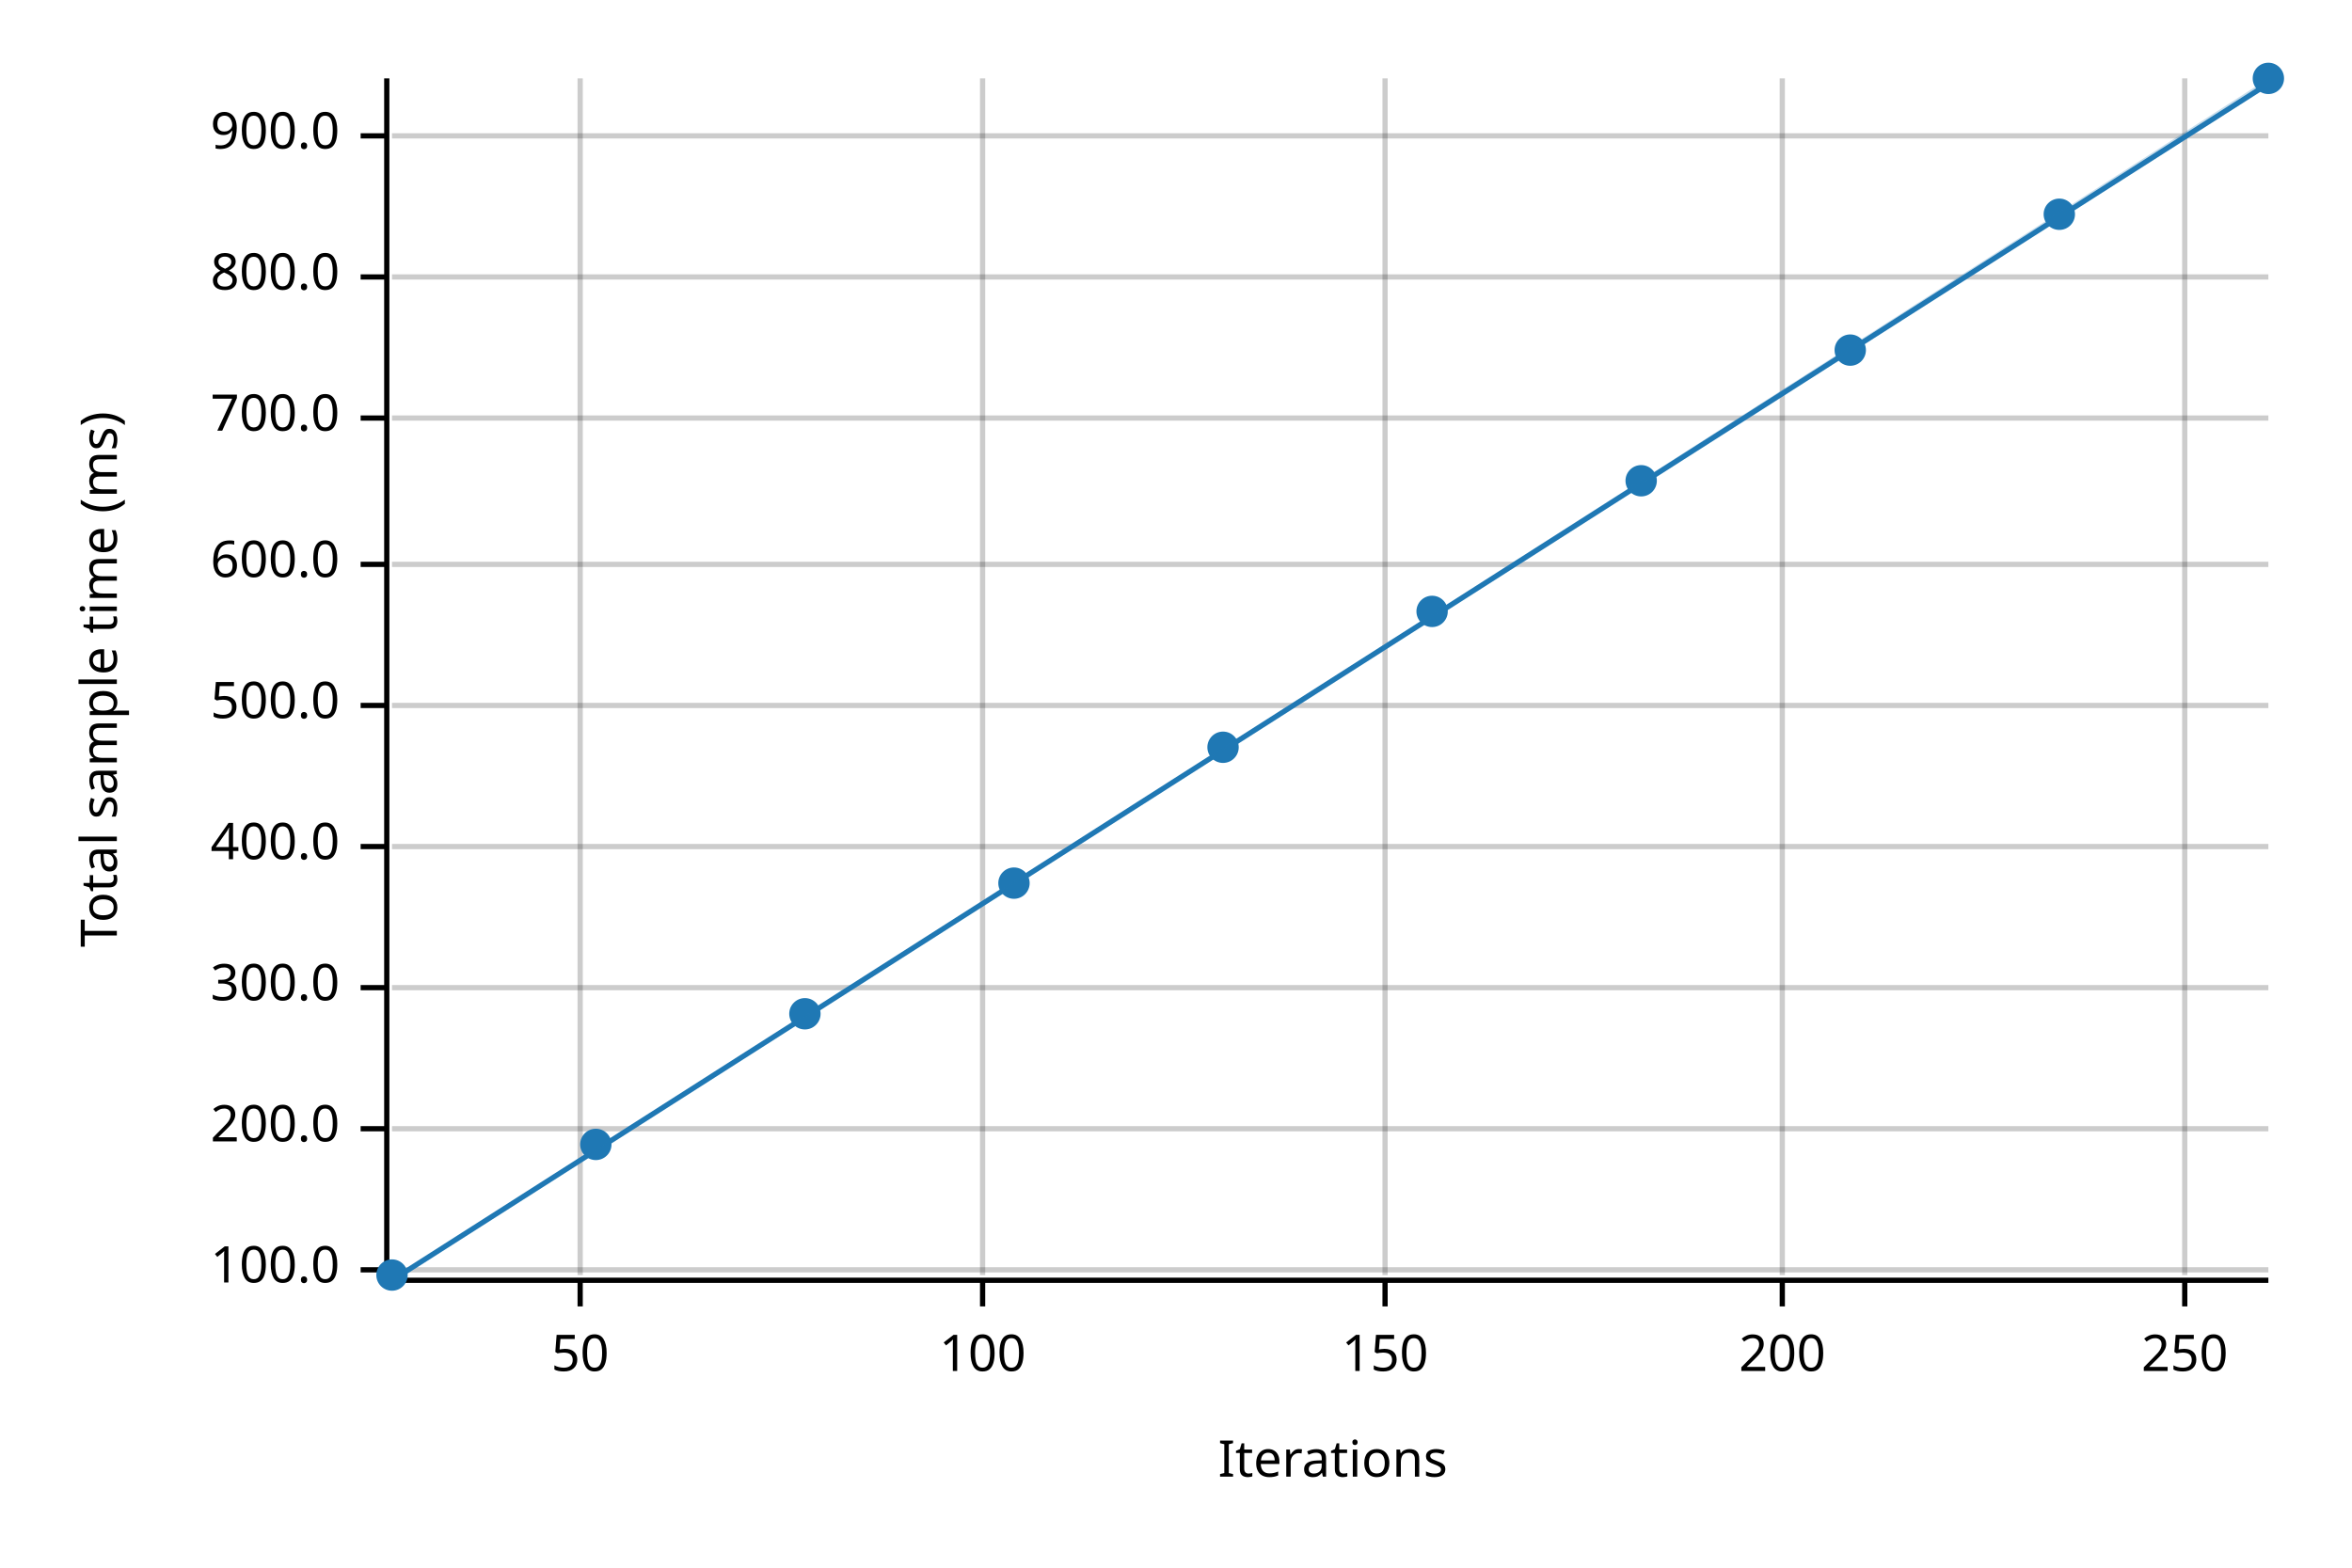
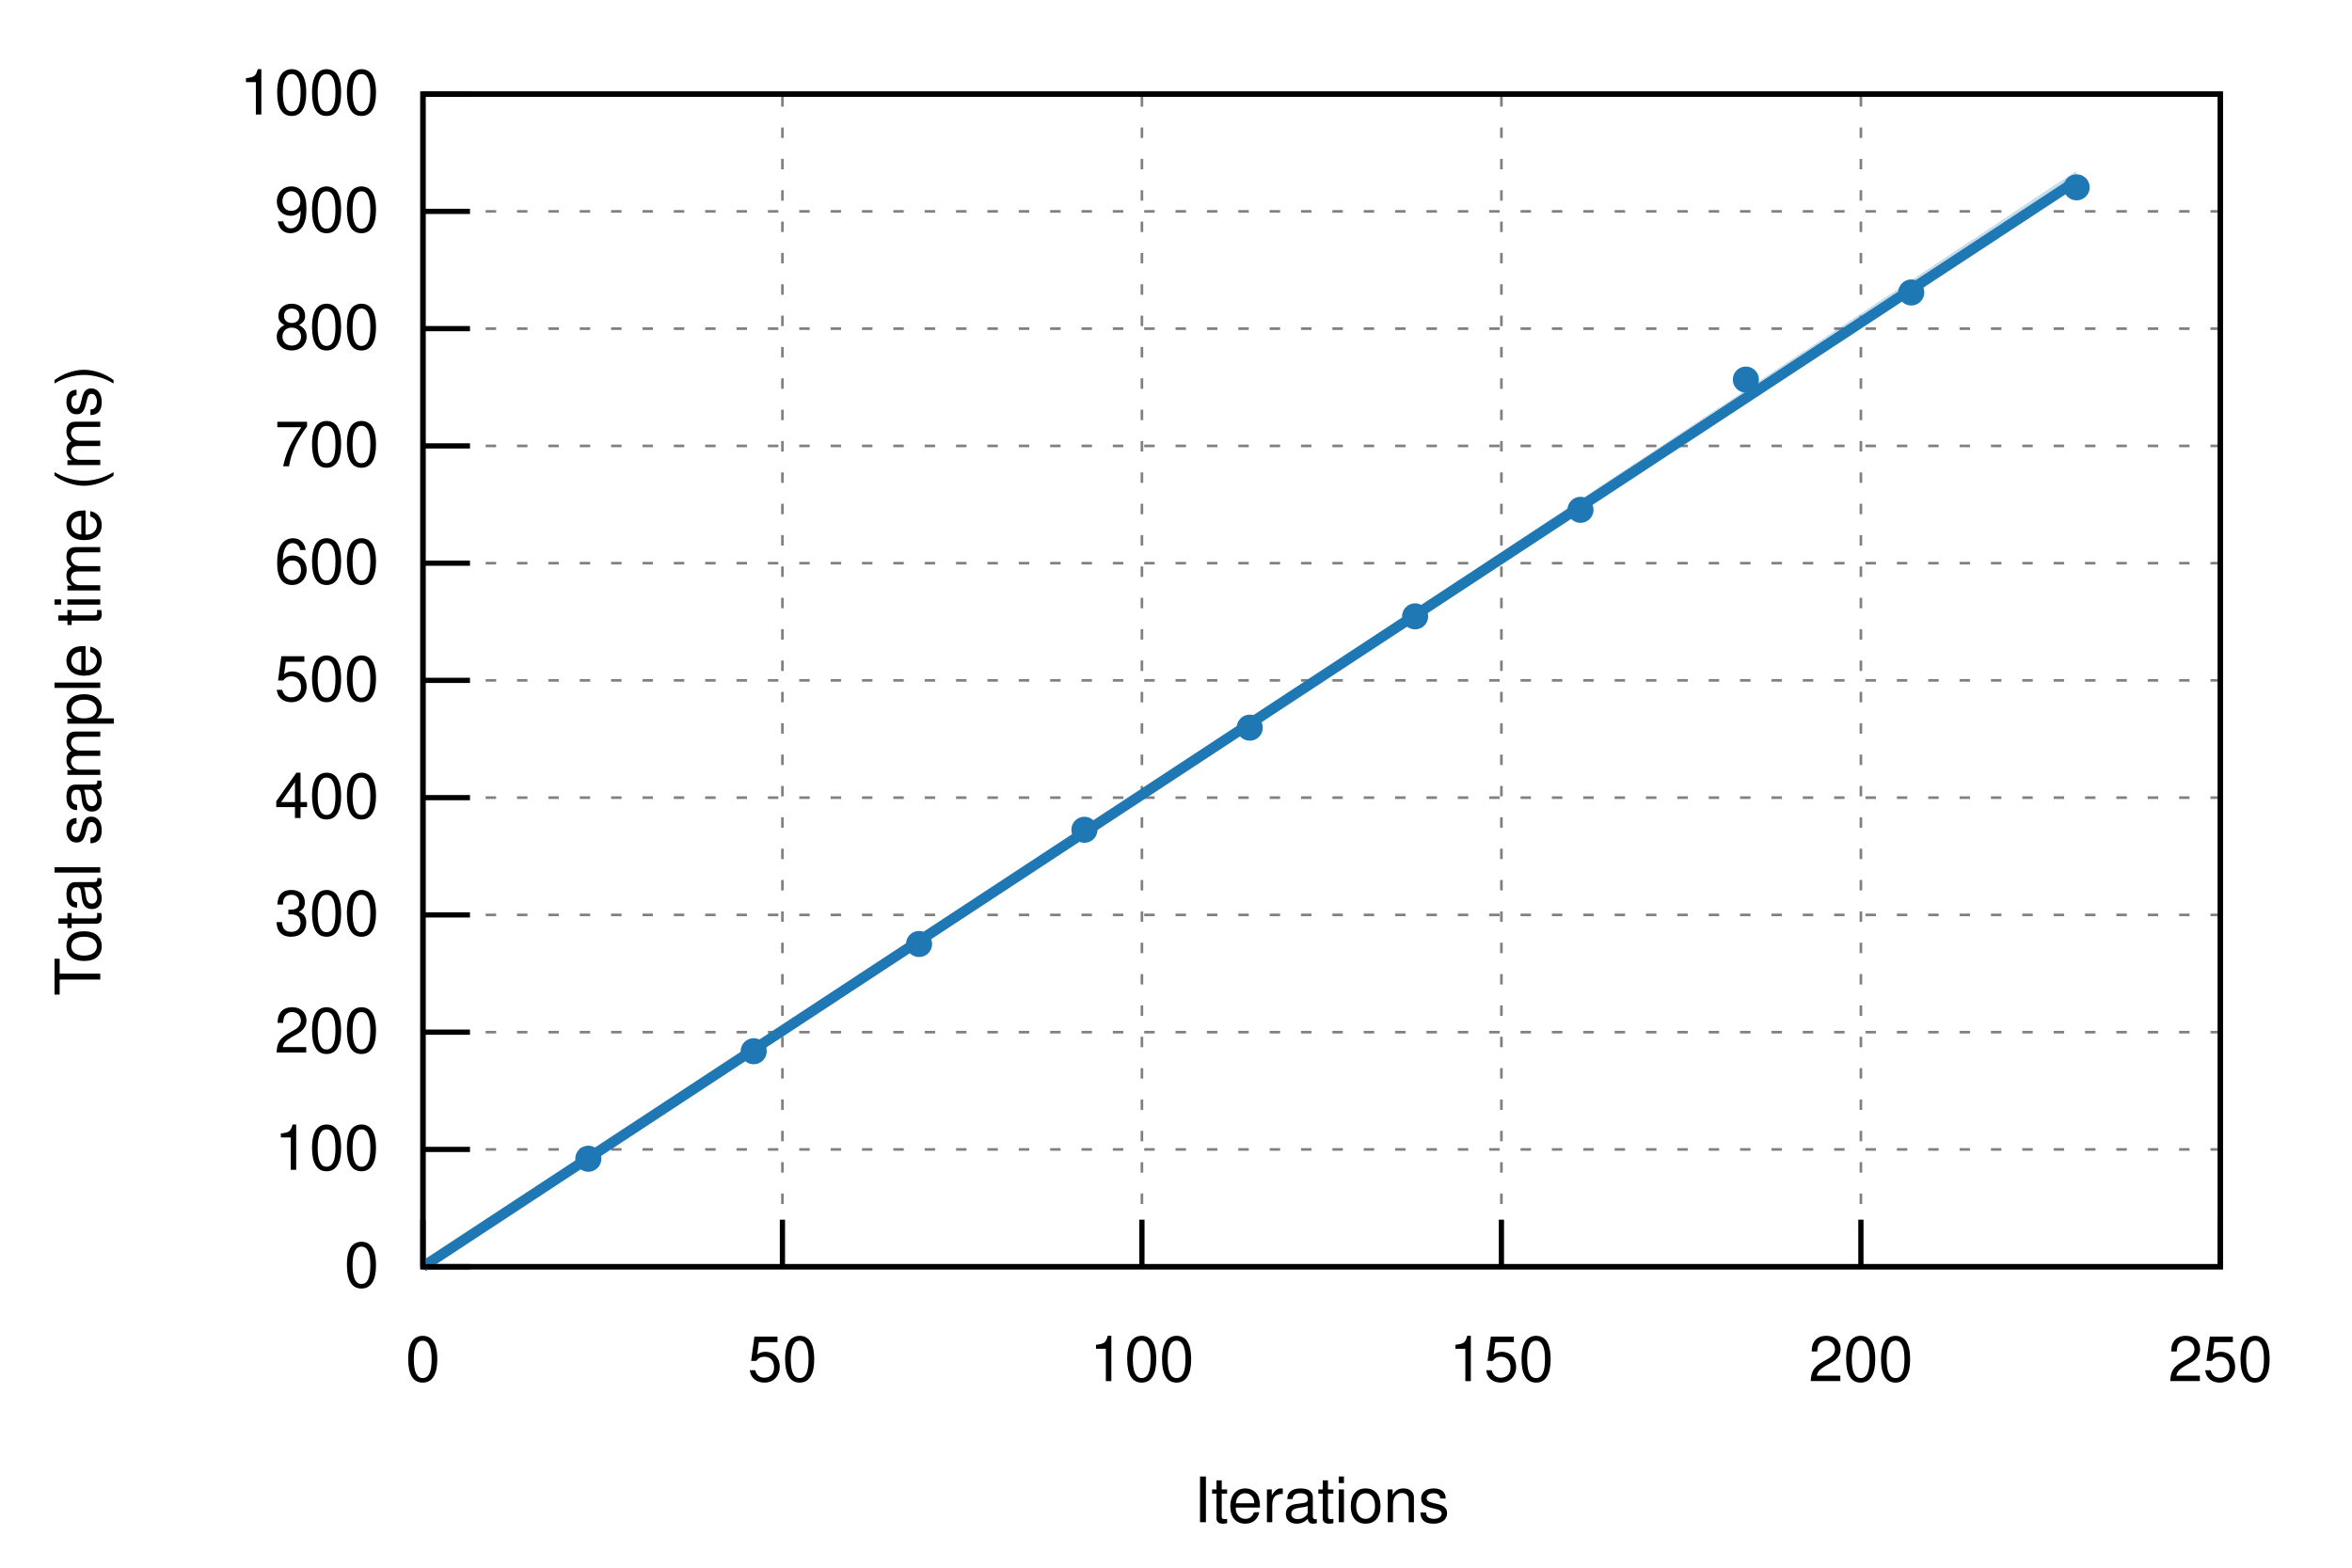
- <svg xmlns="http://www.w3.org/2000/svg" width="450" height="300" viewBox="0 0 450 300">
-   <text x="15" y="130" dy="0.76em" text-anchor="middle" font-family="sans-serif" font-size="9.677" opacity="1" fill="#000000" transform="rotate(270, 15, 130)">
- Total sample time (ms)
- </text>
-   <text x="255" y="285" dy="-0.5ex" text-anchor="middle" font-family="sans-serif" font-size="9.677" opacity="1" fill="#000000">
- Iterations
- </text>
-   <line opacity="0.2" stroke="#000000" stroke-width="1" x1="111" y1="244" x2="111" y2="15" />
-   <line opacity="0.2" stroke="#000000" stroke-width="1" x1="188" y1="244" x2="188" y2="15" />
-   <line opacity="0.2" stroke="#000000" stroke-width="1" x1="265" y1="244" x2="265" y2="15" />
-   <line opacity="0.2" stroke="#000000" stroke-width="1" x1="341" y1="244" x2="341" y2="15" />
-   <line opacity="0.2" stroke="#000000" stroke-width="1" x1="418" y1="244" x2="418" y2="15" />
-   <line opacity="0.2" stroke="#000000" stroke-width="1" x1="75" y1="243" x2="434" y2="243" />
-   <line opacity="0.2" stroke="#000000" stroke-width="1" x1="75" y1="216" x2="434" y2="216" />
-   <line opacity="0.2" stroke="#000000" stroke-width="1" x1="75" y1="189" x2="434" y2="189" />
-   <line opacity="0.2" stroke="#000000" stroke-width="1" x1="75" y1="162" x2="434" y2="162" />
-   <line opacity="0.2" stroke="#000000" stroke-width="1" x1="75" y1="135" x2="434" y2="135" />
-   <line opacity="0.2" stroke="#000000" stroke-width="1" x1="75" y1="108" x2="434" y2="108" />
-   <line opacity="0.2" stroke="#000000" stroke-width="1" x1="75" y1="80" x2="434" y2="80" />
-   <line opacity="0.2" stroke="#000000" stroke-width="1" x1="75" y1="53" x2="434" y2="53" />
-   <line opacity="0.2" stroke="#000000" stroke-width="1" x1="75" y1="26" x2="434" y2="26" />
-   <polyline fill="none" opacity="1" stroke="#000000" stroke-width="1" points="74,15 74,244 " />
-   <text x="65" y="243" dy="0.5ex" text-anchor="end" font-family="sans-serif" font-size="9.677" opacity="1" fill="#000000">
- 100.0
- </text>
-   <polyline fill="none" opacity="1" stroke="#000000" stroke-width="1" points="69,243 74,243 " />
-   <text x="65" y="216" dy="0.5ex" text-anchor="end" font-family="sans-serif" font-size="9.677" opacity="1" fill="#000000">
- 200.0
- </text>
-   <polyline fill="none" opacity="1" stroke="#000000" stroke-width="1" points="69,216 74,216 " />
-   <text x="65" y="189" dy="0.5ex" text-anchor="end" font-family="sans-serif" font-size="9.677" opacity="1" fill="#000000">
- 300.0
- </text>
-   <polyline fill="none" opacity="1" stroke="#000000" stroke-width="1" points="69,189 74,189 " />
-   <text x="65" y="162" dy="0.5ex" text-anchor="end" font-family="sans-serif" font-size="9.677" opacity="1" fill="#000000">
- 400.0
- </text>
-   <polyline fill="none" opacity="1" stroke="#000000" stroke-width="1" points="69,162 74,162 " />
-   <text x="65" y="135" dy="0.5ex" text-anchor="end" font-family="sans-serif" font-size="9.677" opacity="1" fill="#000000">
- 500.0
- </text>
-   <polyline fill="none" opacity="1" stroke="#000000" stroke-width="1" points="69,135 74,135 " />
-   <text x="65" y="108" dy="0.5ex" text-anchor="end" font-family="sans-serif" font-size="9.677" opacity="1" fill="#000000">
- 600.0
- </text>
-   <polyline fill="none" opacity="1" stroke="#000000" stroke-width="1" points="69,108 74,108 " />
-   <text x="65" y="80" dy="0.5ex" text-anchor="end" font-family="sans-serif" font-size="9.677" opacity="1" fill="#000000">
- 700.0
- </text>
-   <polyline fill="none" opacity="1" stroke="#000000" stroke-width="1" points="69,80 74,80 " />
-   <text x="65" y="53" dy="0.5ex" text-anchor="end" font-family="sans-serif" font-size="9.677" opacity="1" fill="#000000">
- 800.0
- </text>
-   <polyline fill="none" opacity="1" stroke="#000000" stroke-width="1" points="69,53 74,53 " />
-   <text x="65" y="26" dy="0.5ex" text-anchor="end" font-family="sans-serif" font-size="9.677" opacity="1" fill="#000000">
- 900.0
- </text>
-   <polyline fill="none" opacity="1" stroke="#000000" stroke-width="1" points="69,26 74,26 " />
-   <polyline fill="none" opacity="1" stroke="#000000" stroke-width="1" points="75,245 434,245 " />
-   <text x="111" y="255" dy="0.76em" text-anchor="middle" font-family="sans-serif" font-size="9.677" opacity="1" fill="#000000">
- 50
- </text>
-   <polyline fill="none" opacity="1" stroke="#000000" stroke-width="1" points="111,245 111,250 " />
-   <text x="188" y="255" dy="0.76em" text-anchor="middle" font-family="sans-serif" font-size="9.677" opacity="1" fill="#000000">
- 100
- </text>
-   <polyline fill="none" opacity="1" stroke="#000000" stroke-width="1" points="188,245 188,250 " />
-   <text x="265" y="255" dy="0.76em" text-anchor="middle" font-family="sans-serif" font-size="9.677" opacity="1" fill="#000000">
- 150
- </text>
-   <polyline fill="none" opacity="1" stroke="#000000" stroke-width="1" points="265,245 265,250 " />
-   <text x="341" y="255" dy="0.76em" text-anchor="middle" font-family="sans-serif" font-size="9.677" opacity="1" fill="#000000">
- 200
- </text>
-   <polyline fill="none" opacity="1" stroke="#000000" stroke-width="1" points="341,245 341,250 " />
-   <text x="418" y="255" dy="0.76em" text-anchor="middle" font-family="sans-serif" font-size="9.677" opacity="1" fill="#000000">
- 250
- </text>
-   <polyline fill="none" opacity="1" stroke="#000000" stroke-width="1" points="418,245 418,250 " />
-   <circle cx="75" cy="244" r="3" opacity="1" fill="#1F78B4" stroke="none" stroke-width="1" />
-   <circle cx="114" cy="219" r="3" opacity="1" fill="#1F78B4" stroke="none" stroke-width="1" />
-   <circle cx="154" cy="194" r="3" opacity="1" fill="#1F78B4" stroke="none" stroke-width="1" />
-   <circle cx="194" cy="169" r="3" opacity="1" fill="#1F78B4" stroke="none" stroke-width="1" />
-   <circle cx="234" cy="143" r="3" opacity="1" fill="#1F78B4" stroke="none" stroke-width="1" />
-   <circle cx="274" cy="117" r="3" opacity="1" fill="#1F78B4" stroke="none" stroke-width="1" />
-   <circle cx="314" cy="92" r="3" opacity="1" fill="#1F78B4" stroke="none" stroke-width="1" />
-   <circle cx="354" cy="67" r="3" opacity="1" fill="#1F78B4" stroke="none" stroke-width="1" />
-   <circle cx="394" cy="41" r="3" opacity="1" fill="#1F78B4" stroke="none" stroke-width="1" />
-   <circle cx="434" cy="15" r="3" opacity="1" fill="#1F78B4" stroke="none" stroke-width="1" />
-   <polyline fill="none" opacity="1" stroke="#1F78B4" stroke-width="1" points="75,245 434,16 " />
-   <polygon opacity="0.25" fill="#1F78B4" points="75,245 434,16 434,15 " />
+ <svg xmlns="http://www.w3.org/2000/svg" xmlns:xlink="http://www.w3.org/1999/xlink" viewBox="0 0 450 300">
+   <g id="gnuplot_canvas">
+     <rect x="0" y="0" width="450" height="300" fill="none" />
+     <defs>
+       <circle id="gpDot" r="0.5" stroke-width="0.5" stroke="currentColor" />
+       <path id="gpPt0" stroke-width="0.222" stroke="currentColor" d="M-1,0 h2 M0,-1 v2" />
+       <path id="gpPt1" stroke-width="0.222" stroke="currentColor" d="M-1,-1 L1,1 M1,-1 L-1,1" />
+       <path id="gpPt2" stroke-width="0.222" stroke="currentColor" d="M-1,0 L1,0 M0,-1 L0,1 M-1,-1 L1,1 M-1,1 L1,-1" />
+       <rect id="gpPt3" stroke-width="0.222" stroke="currentColor" x="-1" y="-1" width="2" height="2" />
+       <rect id="gpPt4" stroke-width="0.222" stroke="currentColor" fill="currentColor" x="-1" y="-1" width="2" height="2" />
+       <circle id="gpPt5" stroke-width="0.222" stroke="currentColor" cx="0" cy="0" r="1" />
+       <use xlink:href="#gpPt5" id="gpPt6" fill="currentColor" stroke="none" />
+       <path id="gpPt7" stroke-width="0.222" stroke="currentColor" d="M0,-1.33 L-1.33,0.67 L1.33,0.67 z" />
+       <use xlink:href="#gpPt7" id="gpPt8" fill="currentColor" stroke="none" />
+       <use xlink:href="#gpPt7" id="gpPt9" stroke="currentColor" transform="rotate(180)" />
+       <use xlink:href="#gpPt9" id="gpPt10" fill="currentColor" stroke="none" />
+       <use xlink:href="#gpPt3" id="gpPt11" stroke="currentColor" transform="rotate(45)" />
+       <use xlink:href="#gpPt11" id="gpPt12" fill="currentColor" stroke="none" />
+       <path id="gpPt13" stroke-width="0.222" stroke="currentColor" d="M0,1.330 L1.265,0.411 L0.782,-1.067 L-0.782,-1.076 L-1.265,0.411 z" />
+       <use xlink:href="#gpPt13" id="gpPt14" fill="currentColor" stroke="none" />
+       <filter id="textbox" filterUnits="objectBoundingBox" x="0" y="0" height="1" width="1">
+         <feFlood flood-color="white" flood-opacity="1" result="bgnd" />
+         <feComposite in="SourceGraphic" in2="bgnd" operator="atop" />
+       </filter>
+       <filter id="greybox" filterUnits="objectBoundingBox" x="0" y="0" height="1" width="1">
+         <feFlood flood-color="lightgrey" flood-opacity="1" result="grey" />
+         <feComposite in="SourceGraphic" in2="grey" operator="atop" />
+       </filter>
+     </defs>
+     <g fill="none" color="white" stroke="currentColor" stroke-width="1.00" stroke-linecap="butt" stroke-linejoin="miter">
+ </g>
+     <g fill="none" color="black" stroke="currentColor" stroke-width="1.00" stroke-linecap="butt" stroke-linejoin="miter">
+ </g>
+     <g fill="none" color="black" stroke="black" stroke-width="0.50" stroke-linecap="butt" stroke-linejoin="miter">
+ </g>
+     <g fill="none" color="gray" stroke="currentColor" stroke-width="0.50" stroke-linecap="butt" stroke-linejoin="miter">
+       <path stroke="gray" stroke-dasharray="2,4" class="gridline" d="M80.92,242.40 L424.82,242.40  " />
+     </g>
+     <g fill="none" color="gray" stroke="gray" stroke-width="1.00" stroke-linecap="butt" stroke-linejoin="miter">
+ </g>
+     <g fill="none" color="black" stroke="currentColor" stroke-width="1.00" stroke-linecap="butt" stroke-linejoin="miter">
+       <path stroke="black" d="M80.92,242.40 L89.92,242.40  " />
+       <g transform="translate(72.53,246.30)" stroke="none" fill="black" font-family="Helvetica" font-size="12.00" text-anchor="end">
+         <text>
+           <tspan font-family="Helvetica"> 0</tspan>
+         </text>
+       </g>
+     </g>
+     <g fill="none" color="black" stroke="currentColor" stroke-width="1.00" stroke-linecap="butt" stroke-linejoin="miter">
+ </g>
+     <g fill="none" color="black" stroke="black" stroke-width="0.50" stroke-linecap="butt" stroke-linejoin="miter">
+ </g>
+     <g fill="none" color="gray" stroke="currentColor" stroke-width="0.50" stroke-linecap="butt" stroke-linejoin="miter">
+       <path stroke="gray" stroke-dasharray="2,4" class="gridline" d="M80.92,219.96 L424.82,219.96  " />
+     </g>
+     <g fill="none" color="gray" stroke="gray" stroke-width="1.00" stroke-linecap="butt" stroke-linejoin="miter">
+ </g>
+     <g fill="none" color="black" stroke="currentColor" stroke-width="1.00" stroke-linecap="butt" stroke-linejoin="miter">
+       <path stroke="black" d="M80.92,219.96 L89.92,219.96  " />
+       <g transform="translate(72.53,223.86)" stroke="none" fill="black" font-family="Helvetica" font-size="12.00" text-anchor="end">
+         <text>
+           <tspan font-family="Helvetica"> 100</tspan>
+         </text>
+       </g>
+     </g>
+     <g fill="none" color="black" stroke="currentColor" stroke-width="1.00" stroke-linecap="butt" stroke-linejoin="miter">
+ </g>
+     <g fill="none" color="black" stroke="black" stroke-width="0.50" stroke-linecap="butt" stroke-linejoin="miter">
+ </g>
+     <g fill="none" color="gray" stroke="currentColor" stroke-width="0.50" stroke-linecap="butt" stroke-linejoin="miter">
+       <path stroke="gray" stroke-dasharray="2,4" class="gridline" d="M80.92,197.52 L424.82,197.52  " />
+     </g>
+     <g fill="none" color="gray" stroke="gray" stroke-width="1.00" stroke-linecap="butt" stroke-linejoin="miter">
+ </g>
+     <g fill="none" color="black" stroke="currentColor" stroke-width="1.00" stroke-linecap="butt" stroke-linejoin="miter">
+       <path stroke="black" d="M80.92,197.52 L89.92,197.52  " />
+       <g transform="translate(72.53,201.42)" stroke="none" fill="black" font-family="Helvetica" font-size="12.00" text-anchor="end">
+         <text>
+           <tspan font-family="Helvetica"> 200</tspan>
+         </text>
+       </g>
+     </g>
+     <g fill="none" color="black" stroke="currentColor" stroke-width="1.00" stroke-linecap="butt" stroke-linejoin="miter">
+ </g>
+     <g fill="none" color="black" stroke="black" stroke-width="0.50" stroke-linecap="butt" stroke-linejoin="miter">
+ </g>
+     <g fill="none" color="gray" stroke="currentColor" stroke-width="0.50" stroke-linecap="butt" stroke-linejoin="miter">
+       <path stroke="gray" stroke-dasharray="2,4" class="gridline" d="M80.92,175.08 L424.82,175.08  " />
+     </g>
+     <g fill="none" color="gray" stroke="gray" stroke-width="1.00" stroke-linecap="butt" stroke-linejoin="miter">
+ </g>
+     <g fill="none" color="black" stroke="currentColor" stroke-width="1.00" stroke-linecap="butt" stroke-linejoin="miter">
+       <path stroke="black" d="M80.92,175.08 L89.92,175.08  " />
+       <g transform="translate(72.53,178.98)" stroke="none" fill="black" font-family="Helvetica" font-size="12.00" text-anchor="end">
+         <text>
+           <tspan font-family="Helvetica"> 300</tspan>
+         </text>
+       </g>
+     </g>
+     <g fill="none" color="black" stroke="currentColor" stroke-width="1.00" stroke-linecap="butt" stroke-linejoin="miter">
+ </g>
+     <g fill="none" color="black" stroke="black" stroke-width="0.50" stroke-linecap="butt" stroke-linejoin="miter">
+ </g>
+     <g fill="none" color="gray" stroke="currentColor" stroke-width="0.50" stroke-linecap="butt" stroke-linejoin="miter">
+       <path stroke="gray" stroke-dasharray="2,4" class="gridline" d="M80.92,152.64 L424.82,152.64  " />
+     </g>
+     <g fill="none" color="gray" stroke="gray" stroke-width="1.00" stroke-linecap="butt" stroke-linejoin="miter">
+ </g>
+     <g fill="none" color="black" stroke="currentColor" stroke-width="1.00" stroke-linecap="butt" stroke-linejoin="miter">
+       <path stroke="black" d="M80.92,152.64 L89.92,152.64  " />
+       <g transform="translate(72.53,156.54)" stroke="none" fill="black" font-family="Helvetica" font-size="12.00" text-anchor="end">
+         <text>
+           <tspan font-family="Helvetica"> 400</tspan>
+         </text>
+       </g>
+     </g>
+     <g fill="none" color="black" stroke="currentColor" stroke-width="1.00" stroke-linecap="butt" stroke-linejoin="miter">
+ </g>
+     <g fill="none" color="black" stroke="black" stroke-width="0.50" stroke-linecap="butt" stroke-linejoin="miter">
+ </g>
+     <g fill="none" color="gray" stroke="currentColor" stroke-width="0.50" stroke-linecap="butt" stroke-linejoin="miter">
+       <path stroke="gray" stroke-dasharray="2,4" class="gridline" d="M80.92,130.20 L424.82,130.20  " />
+     </g>
+     <g fill="none" color="gray" stroke="gray" stroke-width="1.00" stroke-linecap="butt" stroke-linejoin="miter">
+ </g>
+     <g fill="none" color="black" stroke="currentColor" stroke-width="1.00" stroke-linecap="butt" stroke-linejoin="miter">
+       <path stroke="black" d="M80.92,130.20 L89.92,130.20  " />
+       <g transform="translate(72.53,134.10)" stroke="none" fill="black" font-family="Helvetica" font-size="12.00" text-anchor="end">
+         <text>
+           <tspan font-family="Helvetica"> 500</tspan>
+         </text>
+       </g>
+     </g>
+     <g fill="none" color="black" stroke="currentColor" stroke-width="1.00" stroke-linecap="butt" stroke-linejoin="miter">
+ </g>
+     <g fill="none" color="black" stroke="black" stroke-width="0.50" stroke-linecap="butt" stroke-linejoin="miter">
+ </g>
+     <g fill="none" color="gray" stroke="currentColor" stroke-width="0.50" stroke-linecap="butt" stroke-linejoin="miter">
+       <path stroke="gray" stroke-dasharray="2,4" class="gridline" d="M80.92,107.77 L424.82,107.77  " />
+     </g>
+     <g fill="none" color="gray" stroke="gray" stroke-width="1.00" stroke-linecap="butt" stroke-linejoin="miter">
+ </g>
+     <g fill="none" color="black" stroke="currentColor" stroke-width="1.00" stroke-linecap="butt" stroke-linejoin="miter">
+       <path stroke="black" d="M80.92,107.77 L89.92,107.77  " />
+       <g transform="translate(72.53,111.67)" stroke="none" fill="black" font-family="Helvetica" font-size="12.00" text-anchor="end">
+         <text>
+           <tspan font-family="Helvetica"> 600</tspan>
+         </text>
+       </g>
+     </g>
+     <g fill="none" color="black" stroke="currentColor" stroke-width="1.00" stroke-linecap="butt" stroke-linejoin="miter">
+ </g>
+     <g fill="none" color="black" stroke="black" stroke-width="0.50" stroke-linecap="butt" stroke-linejoin="miter">
+ </g>
+     <g fill="none" color="gray" stroke="currentColor" stroke-width="0.50" stroke-linecap="butt" stroke-linejoin="miter">
+       <path stroke="gray" stroke-dasharray="2,4" class="gridline" d="M80.92,85.33 L424.82,85.33  " />
+     </g>
+     <g fill="none" color="gray" stroke="gray" stroke-width="1.00" stroke-linecap="butt" stroke-linejoin="miter">
+ </g>
+     <g fill="none" color="black" stroke="currentColor" stroke-width="1.00" stroke-linecap="butt" stroke-linejoin="miter">
+       <path stroke="black" d="M80.92,85.33 L89.92,85.33  " />
+       <g transform="translate(72.53,89.23)" stroke="none" fill="black" font-family="Helvetica" font-size="12.00" text-anchor="end">
+         <text>
+           <tspan font-family="Helvetica"> 700</tspan>
+         </text>
+       </g>
+     </g>
+     <g fill="none" color="black" stroke="currentColor" stroke-width="1.00" stroke-linecap="butt" stroke-linejoin="miter">
+ </g>
+     <g fill="none" color="black" stroke="black" stroke-width="0.50" stroke-linecap="butt" stroke-linejoin="miter">
+ </g>
+     <g fill="none" color="gray" stroke="currentColor" stroke-width="0.50" stroke-linecap="butt" stroke-linejoin="miter">
+       <path stroke="gray" stroke-dasharray="2,4" class="gridline" d="M80.92,62.89 L424.82,62.89  " />
+     </g>
+     <g fill="none" color="gray" stroke="gray" stroke-width="1.00" stroke-linecap="butt" stroke-linejoin="miter">
+ </g>
+     <g fill="none" color="black" stroke="currentColor" stroke-width="1.00" stroke-linecap="butt" stroke-linejoin="miter">
+       <path stroke="black" d="M80.92,62.89 L89.92,62.89  " />
+       <g transform="translate(72.53,66.79)" stroke="none" fill="black" font-family="Helvetica" font-size="12.00" text-anchor="end">
+         <text>
+           <tspan font-family="Helvetica"> 800</tspan>
+         </text>
+       </g>
+     </g>
+     <g fill="none" color="black" stroke="currentColor" stroke-width="1.00" stroke-linecap="butt" stroke-linejoin="miter">
+ </g>
+     <g fill="none" color="black" stroke="black" stroke-width="0.50" stroke-linecap="butt" stroke-linejoin="miter">
+ </g>
+     <g fill="none" color="gray" stroke="currentColor" stroke-width="0.50" stroke-linecap="butt" stroke-linejoin="miter">
+       <path stroke="gray" stroke-dasharray="2,4" class="gridline" d="M80.92,40.45 L424.82,40.45  " />
+     </g>
+     <g fill="none" color="gray" stroke="gray" stroke-width="1.00" stroke-linecap="butt" stroke-linejoin="miter">
+ </g>
+     <g fill="none" color="black" stroke="currentColor" stroke-width="1.00" stroke-linecap="butt" stroke-linejoin="miter">
+       <path stroke="black" d="M80.92,40.45 L89.92,40.45  " />
+       <g transform="translate(72.53,44.35)" stroke="none" fill="black" font-family="Helvetica" font-size="12.00" text-anchor="end">
+         <text>
+           <tspan font-family="Helvetica"> 900</tspan>
+         </text>
+       </g>
+     </g>
+     <g fill="none" color="black" stroke="currentColor" stroke-width="1.00" stroke-linecap="butt" stroke-linejoin="miter">
+ </g>
+     <g fill="none" color="black" stroke="black" stroke-width="0.50" stroke-linecap="butt" stroke-linejoin="miter">
+ </g>
+     <g fill="none" color="gray" stroke="currentColor" stroke-width="0.50" stroke-linecap="butt" stroke-linejoin="miter">
+       <path stroke="gray" stroke-dasharray="2,4" class="gridline" d="M80.92,18.01 L424.82,18.01  " />
+     </g>
+     <g fill="none" color="gray" stroke="gray" stroke-width="1.00" stroke-linecap="butt" stroke-linejoin="miter">
+ </g>
+     <g fill="none" color="black" stroke="currentColor" stroke-width="1.00" stroke-linecap="butt" stroke-linejoin="miter">
+       <path stroke="black" d="M80.92,18.01 L89.92,18.01  " />
+       <g transform="translate(72.53,21.91)" stroke="none" fill="black" font-family="Helvetica" font-size="12.00" text-anchor="end">
+         <text>
+           <tspan font-family="Helvetica"> 1000</tspan>
+         </text>
+       </g>
+     </g>
+     <g fill="none" color="black" stroke="currentColor" stroke-width="1.00" stroke-linecap="butt" stroke-linejoin="miter">
+ </g>
+     <g fill="none" color="black" stroke="black" stroke-width="0.50" stroke-linecap="butt" stroke-linejoin="miter">
+ </g>
+     <g fill="none" color="gray" stroke="currentColor" stroke-width="0.50" stroke-linecap="butt" stroke-linejoin="miter">
+       <path stroke="gray" stroke-dasharray="2,4" class="gridline" d="M80.92,242.40 L80.92,18.01  " />
+     </g>
+     <g fill="none" color="gray" stroke="gray" stroke-width="1.00" stroke-linecap="butt" stroke-linejoin="miter">
+ </g>
+     <g fill="none" color="black" stroke="currentColor" stroke-width="1.00" stroke-linecap="butt" stroke-linejoin="miter">
+       <path stroke="black" d="M80.92,242.40 L80.92,233.40  " />
+       <g transform="translate(80.92,264.30)" stroke="none" fill="black" font-family="Helvetica" font-size="12.00" text-anchor="middle">
+         <text>
+           <tspan font-family="Helvetica"> 0</tspan>
+         </text>
+       </g>
+     </g>
+     <g fill="none" color="black" stroke="currentColor" stroke-width="1.00" stroke-linecap="butt" stroke-linejoin="miter">
+ </g>
+     <g fill="none" color="black" stroke="black" stroke-width="0.50" stroke-linecap="butt" stroke-linejoin="miter">
+ </g>
+     <g fill="none" color="gray" stroke="currentColor" stroke-width="0.50" stroke-linecap="butt" stroke-linejoin="miter">
+       <path stroke="gray" stroke-dasharray="2,4" class="gridline" d="M149.70,242.40 L149.70,18.01  " />
+     </g>
+     <g fill="none" color="gray" stroke="gray" stroke-width="1.00" stroke-linecap="butt" stroke-linejoin="miter">
+ </g>
+     <g fill="none" color="black" stroke="currentColor" stroke-width="1.00" stroke-linecap="butt" stroke-linejoin="miter">
+       <path stroke="black" d="M149.70,242.40 L149.70,233.40  " />
+       <g transform="translate(149.70,264.30)" stroke="none" fill="black" font-family="Helvetica" font-size="12.00" text-anchor="middle">
+         <text>
+           <tspan font-family="Helvetica"> 50</tspan>
+         </text>
+       </g>
+     </g>
+     <g fill="none" color="black" stroke="currentColor" stroke-width="1.00" stroke-linecap="butt" stroke-linejoin="miter">
+ </g>
+     <g fill="none" color="black" stroke="black" stroke-width="0.50" stroke-linecap="butt" stroke-linejoin="miter">
+ </g>
+     <g fill="none" color="gray" stroke="currentColor" stroke-width="0.50" stroke-linecap="butt" stroke-linejoin="miter">
+       <path stroke="gray" stroke-dasharray="2,4" class="gridline" d="M218.48,242.40 L218.48,18.01  " />
+     </g>
+     <g fill="none" color="gray" stroke="gray" stroke-width="1.00" stroke-linecap="butt" stroke-linejoin="miter">
+ </g>
+     <g fill="none" color="black" stroke="currentColor" stroke-width="1.00" stroke-linecap="butt" stroke-linejoin="miter">
+       <path stroke="black" d="M218.48,242.40 L218.48,233.40  " />
+       <g transform="translate(218.48,264.30)" stroke="none" fill="black" font-family="Helvetica" font-size="12.00" text-anchor="middle">
+         <text>
+           <tspan font-family="Helvetica"> 100</tspan>
+         </text>
+       </g>
+     </g>
+     <g fill="none" color="black" stroke="currentColor" stroke-width="1.00" stroke-linecap="butt" stroke-linejoin="miter">
+ </g>
+     <g fill="none" color="black" stroke="black" stroke-width="0.50" stroke-linecap="butt" stroke-linejoin="miter">
+ </g>
+     <g fill="none" color="gray" stroke="currentColor" stroke-width="0.50" stroke-linecap="butt" stroke-linejoin="miter">
+       <path stroke="gray" stroke-dasharray="2,4" class="gridline" d="M287.26,242.40 L287.26,18.01  " />
+     </g>
+     <g fill="none" color="gray" stroke="gray" stroke-width="1.00" stroke-linecap="butt" stroke-linejoin="miter">
+ </g>
+     <g fill="none" color="black" stroke="currentColor" stroke-width="1.00" stroke-linecap="butt" stroke-linejoin="miter">
+       <path stroke="black" d="M287.26,242.40 L287.26,233.40  " />
+       <g transform="translate(287.26,264.30)" stroke="none" fill="black" font-family="Helvetica" font-size="12.00" text-anchor="middle">
+         <text>
+           <tspan font-family="Helvetica"> 150</tspan>
+         </text>
+       </g>
+     </g>
+     <g fill="none" color="black" stroke="currentColor" stroke-width="1.00" stroke-linecap="butt" stroke-linejoin="miter">
+ </g>
+     <g fill="none" color="black" stroke="black" stroke-width="0.50" stroke-linecap="butt" stroke-linejoin="miter">
+ </g>
+     <g fill="none" color="gray" stroke="currentColor" stroke-width="0.50" stroke-linecap="butt" stroke-linejoin="miter">
+       <path stroke="gray" stroke-dasharray="2,4" class="gridline" d="M356.04,242.40 L356.04,18.01  " />
+     </g>
+     <g fill="none" color="gray" stroke="gray" stroke-width="1.00" stroke-linecap="butt" stroke-linejoin="miter">
+ </g>
+     <g fill="none" color="black" stroke="currentColor" stroke-width="1.00" stroke-linecap="butt" stroke-linejoin="miter">
+       <path stroke="black" d="M356.04,242.40 L356.04,233.40  " />
+       <g transform="translate(356.04,264.30)" stroke="none" fill="black" font-family="Helvetica" font-size="12.00" text-anchor="middle">
+         <text>
+           <tspan font-family="Helvetica"> 200</tspan>
+         </text>
+       </g>
+     </g>
+     <g fill="none" color="black" stroke="currentColor" stroke-width="1.00" stroke-linecap="butt" stroke-linejoin="miter">
+ </g>
+     <g fill="none" color="black" stroke="black" stroke-width="0.50" stroke-linecap="butt" stroke-linejoin="miter">
+ </g>
+     <g fill="none" color="gray" stroke="currentColor" stroke-width="0.50" stroke-linecap="butt" stroke-linejoin="miter">
+       <path stroke="gray" stroke-dasharray="2,4" class="gridline" d="M424.82,242.40 L424.82,18.01  " />
+     </g>
+     <g fill="none" color="gray" stroke="gray" stroke-width="1.00" stroke-linecap="butt" stroke-linejoin="miter">
+ </g>
+     <g fill="none" color="black" stroke="currentColor" stroke-width="1.00" stroke-linecap="butt" stroke-linejoin="miter">
+       <path stroke="black" d="M424.82,242.40 L424.82,233.40  " />
+       <g transform="translate(424.82,264.30)" stroke="none" fill="black" font-family="Helvetica" font-size="12.00" text-anchor="middle">
+         <text>
+           <tspan font-family="Helvetica"> 250</tspan>
+         </text>
+       </g>
+     </g>
+     <g fill="none" color="black" stroke="currentColor" stroke-width="1.00" stroke-linecap="butt" stroke-linejoin="miter">
+ </g>
+     <g fill="none" color="black" stroke="currentColor" stroke-width="1.00" stroke-linecap="butt" stroke-linejoin="miter">
+       <path stroke="black" d="M80.92,18.01 L80.92,242.40 L424.82,242.40 L424.82,18.01 L80.92,18.01 Z  " />
+     </g>
+     <g fill="none" color="black" stroke="currentColor" stroke-width="1.00" stroke-linecap="butt" stroke-linejoin="miter">
+ </g>
+     <g id="gnuplot_plot_1">
+       <g fill="none" color="black" stroke="currentColor" stroke-width="1.00" stroke-linecap="butt" stroke-linejoin="miter">
+         <use xlink:href="#gpPt6" transform="translate(112.56,221.74) scale(2.25)" color="rgb( 31, 120, 180)" />
+         <use xlink:href="#gpPt6" transform="translate(144.20,201.17) scale(2.25)" color="rgb( 31, 120, 180)" />
+         <use xlink:href="#gpPt6" transform="translate(175.84,180.65) scale(2.25)" color="rgb( 31, 120, 180)" />
+         <use xlink:href="#gpPt6" transform="translate(207.48,158.79) scale(2.25)" color="rgb( 31, 120, 180)" />
+         <use xlink:href="#gpPt6" transform="translate(239.11,139.25) scale(2.25)" color="rgb( 31, 120, 180)" />
+         <use xlink:href="#gpPt6" transform="translate(270.75,117.95) scale(2.25)" color="rgb( 31, 120, 180)" />
+         <use xlink:href="#gpPt6" transform="translate(302.39,97.56) scale(2.25)" color="rgb( 31, 120, 180)" />
+         <use xlink:href="#gpPt6" transform="translate(334.03,72.64) scale(2.25)" color="rgb( 31, 120, 180)" />
+         <use xlink:href="#gpPt6" transform="translate(365.67,55.97) scale(2.25)" color="rgb( 31, 120, 180)" />
+         <use xlink:href="#gpPt6" transform="translate(397.31,35.85) scale(2.25)" color="rgb( 31, 120, 180)" />
+       </g>
+     </g>
+     <g id="gnuplot_plot_2">
+       <g fill="none" color="white" stroke="rgb( 31, 120, 180)" stroke-width="2.00" stroke-linecap="butt" stroke-linejoin="miter">
+ </g>
+       <g fill="none" color="black" stroke="currentColor" stroke-width="2.00" stroke-linecap="butt" stroke-linejoin="miter">
+         <path stroke="rgb( 31, 120, 180)" d="M80.92,242.40 L397.31,34.59  " />
+       </g>
+     </g>
+     <g id="gnuplot_plot_3">
+       <g fill="none" color="white" stroke="rgb( 31, 120, 180)" stroke-width="1.00" stroke-linecap="butt" stroke-linejoin="miter">
+ </g>
+       <g fill="none" color="black" stroke="currentColor" stroke-width="1.00" stroke-linecap="butt" stroke-linejoin="miter">
+         <g stroke="none" shape-rendering="crispEdges">
+           <polygon fill="rgb( 31, 120, 180)" fill-opacity="0.25" points="80.92,242.40 80.92,242.40 80.92,242.40 " />
+           <polygon fill="rgb( 31, 120, 180)" fill-opacity="0.25" points="80.92,242.40 397.31,35.71 397.31,32.65 " />
+         </g>
+       </g>
+     </g>
+     <g fill="none" color="white" stroke="rgb( 31, 120, 180)" stroke-width="2.00" stroke-linecap="butt" stroke-linejoin="miter">
+ </g>
+     <g fill="none" color="black" stroke="currentColor" stroke-width="2.00" stroke-linecap="butt" stroke-linejoin="miter">
+ </g>
+     <g fill="none" color="black" stroke="black" stroke-width="1.00" stroke-linecap="butt" stroke-linejoin="miter">
+ </g>
+     <g fill="none" color="black" stroke="currentColor" stroke-width="1.00" stroke-linecap="butt" stroke-linejoin="miter">
+       <path stroke="black" d="M80.92,18.01 L80.92,242.40 L424.82,242.40 L424.82,18.01 L80.92,18.01 Z  " />
+       <g transform="translate(19.18,130.21) rotate(270.00)" stroke="none" fill="black" font-family="Helvetica" font-size="12.00" text-anchor="middle">
+         <text>
+           <tspan font-family="Helvetica">Total sample time (ms)</tspan>
+         </text>
+       </g>
+     </g>
+     <g fill="none" color="black" stroke="currentColor" stroke-width="1.00" stroke-linecap="butt" stroke-linejoin="miter">
+       <g transform="translate(252.87,291.30)" stroke="none" fill="black" font-family="Helvetica" font-size="12.00" text-anchor="middle">
+         <text>
+           <tspan font-family="Helvetica">Iterations</tspan>
+         </text>
+       </g>
+     </g>
+     <g fill="none" color="black" stroke="currentColor" stroke-width="1.00" stroke-linecap="butt" stroke-linejoin="miter">
+ </g>
+     <g fill="none" color="black" stroke="currentColor" stroke-width="1.00" stroke-linecap="butt" stroke-linejoin="miter">
+ </g>
+   </g>
</svg>
